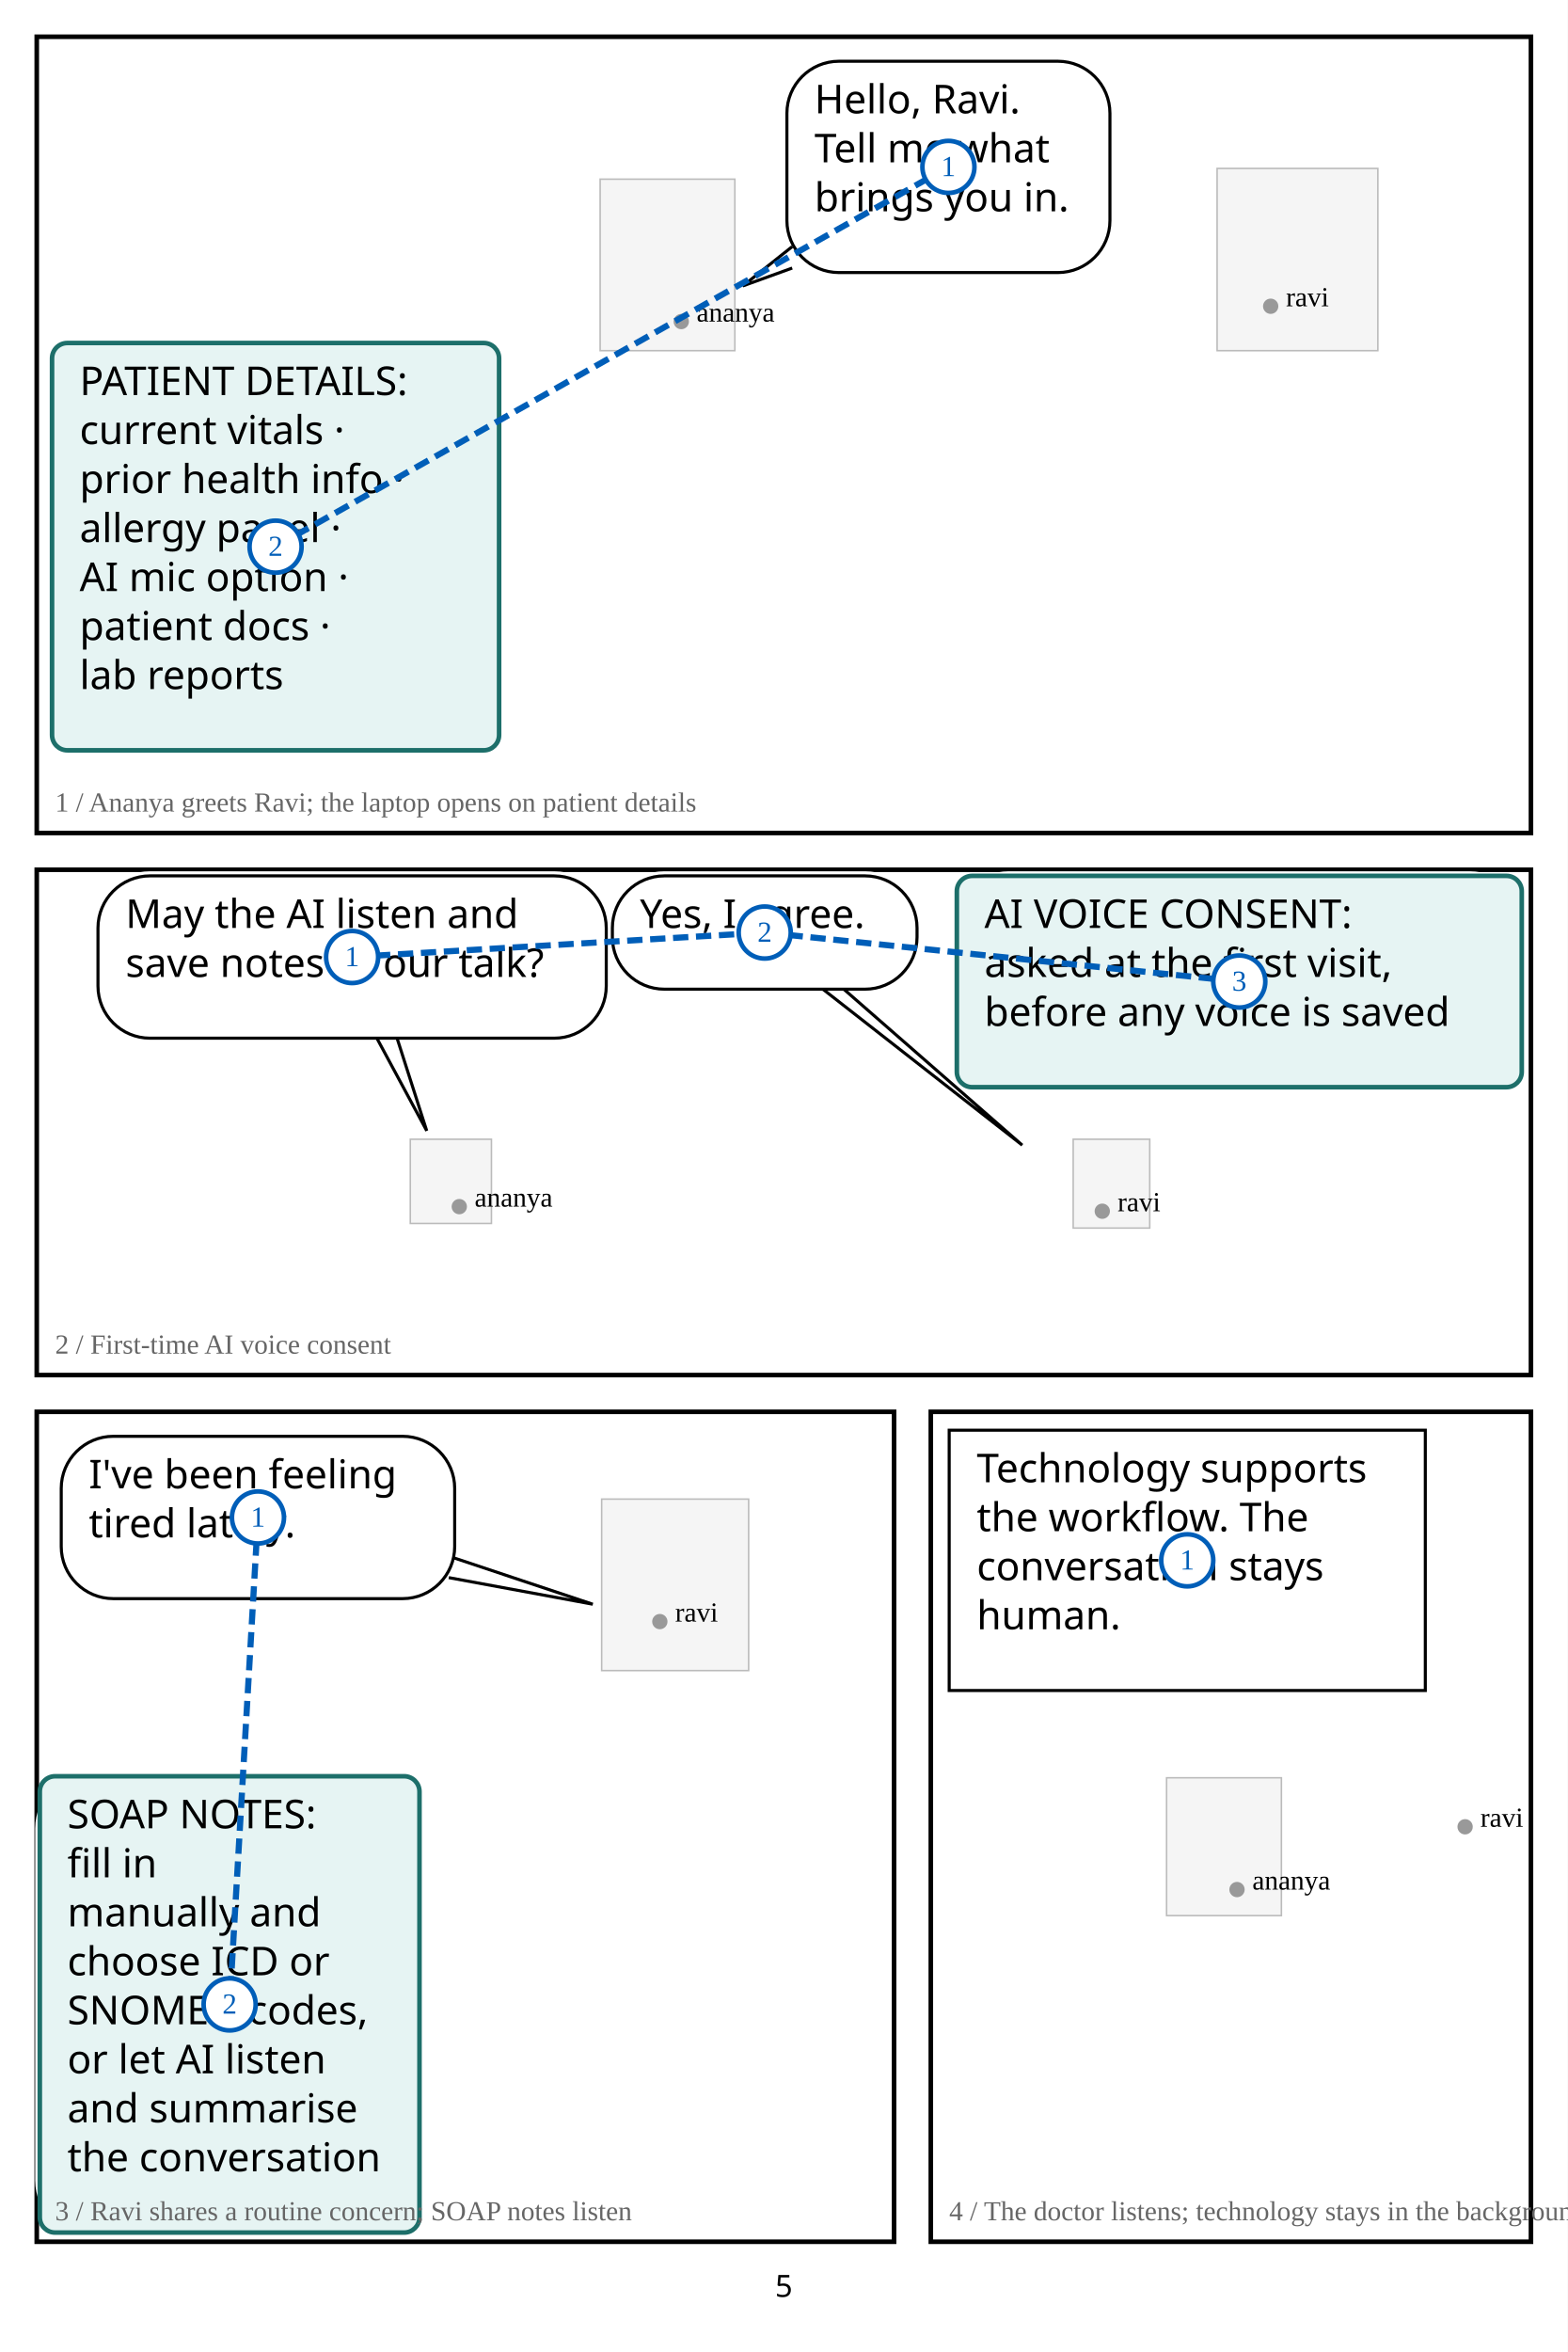
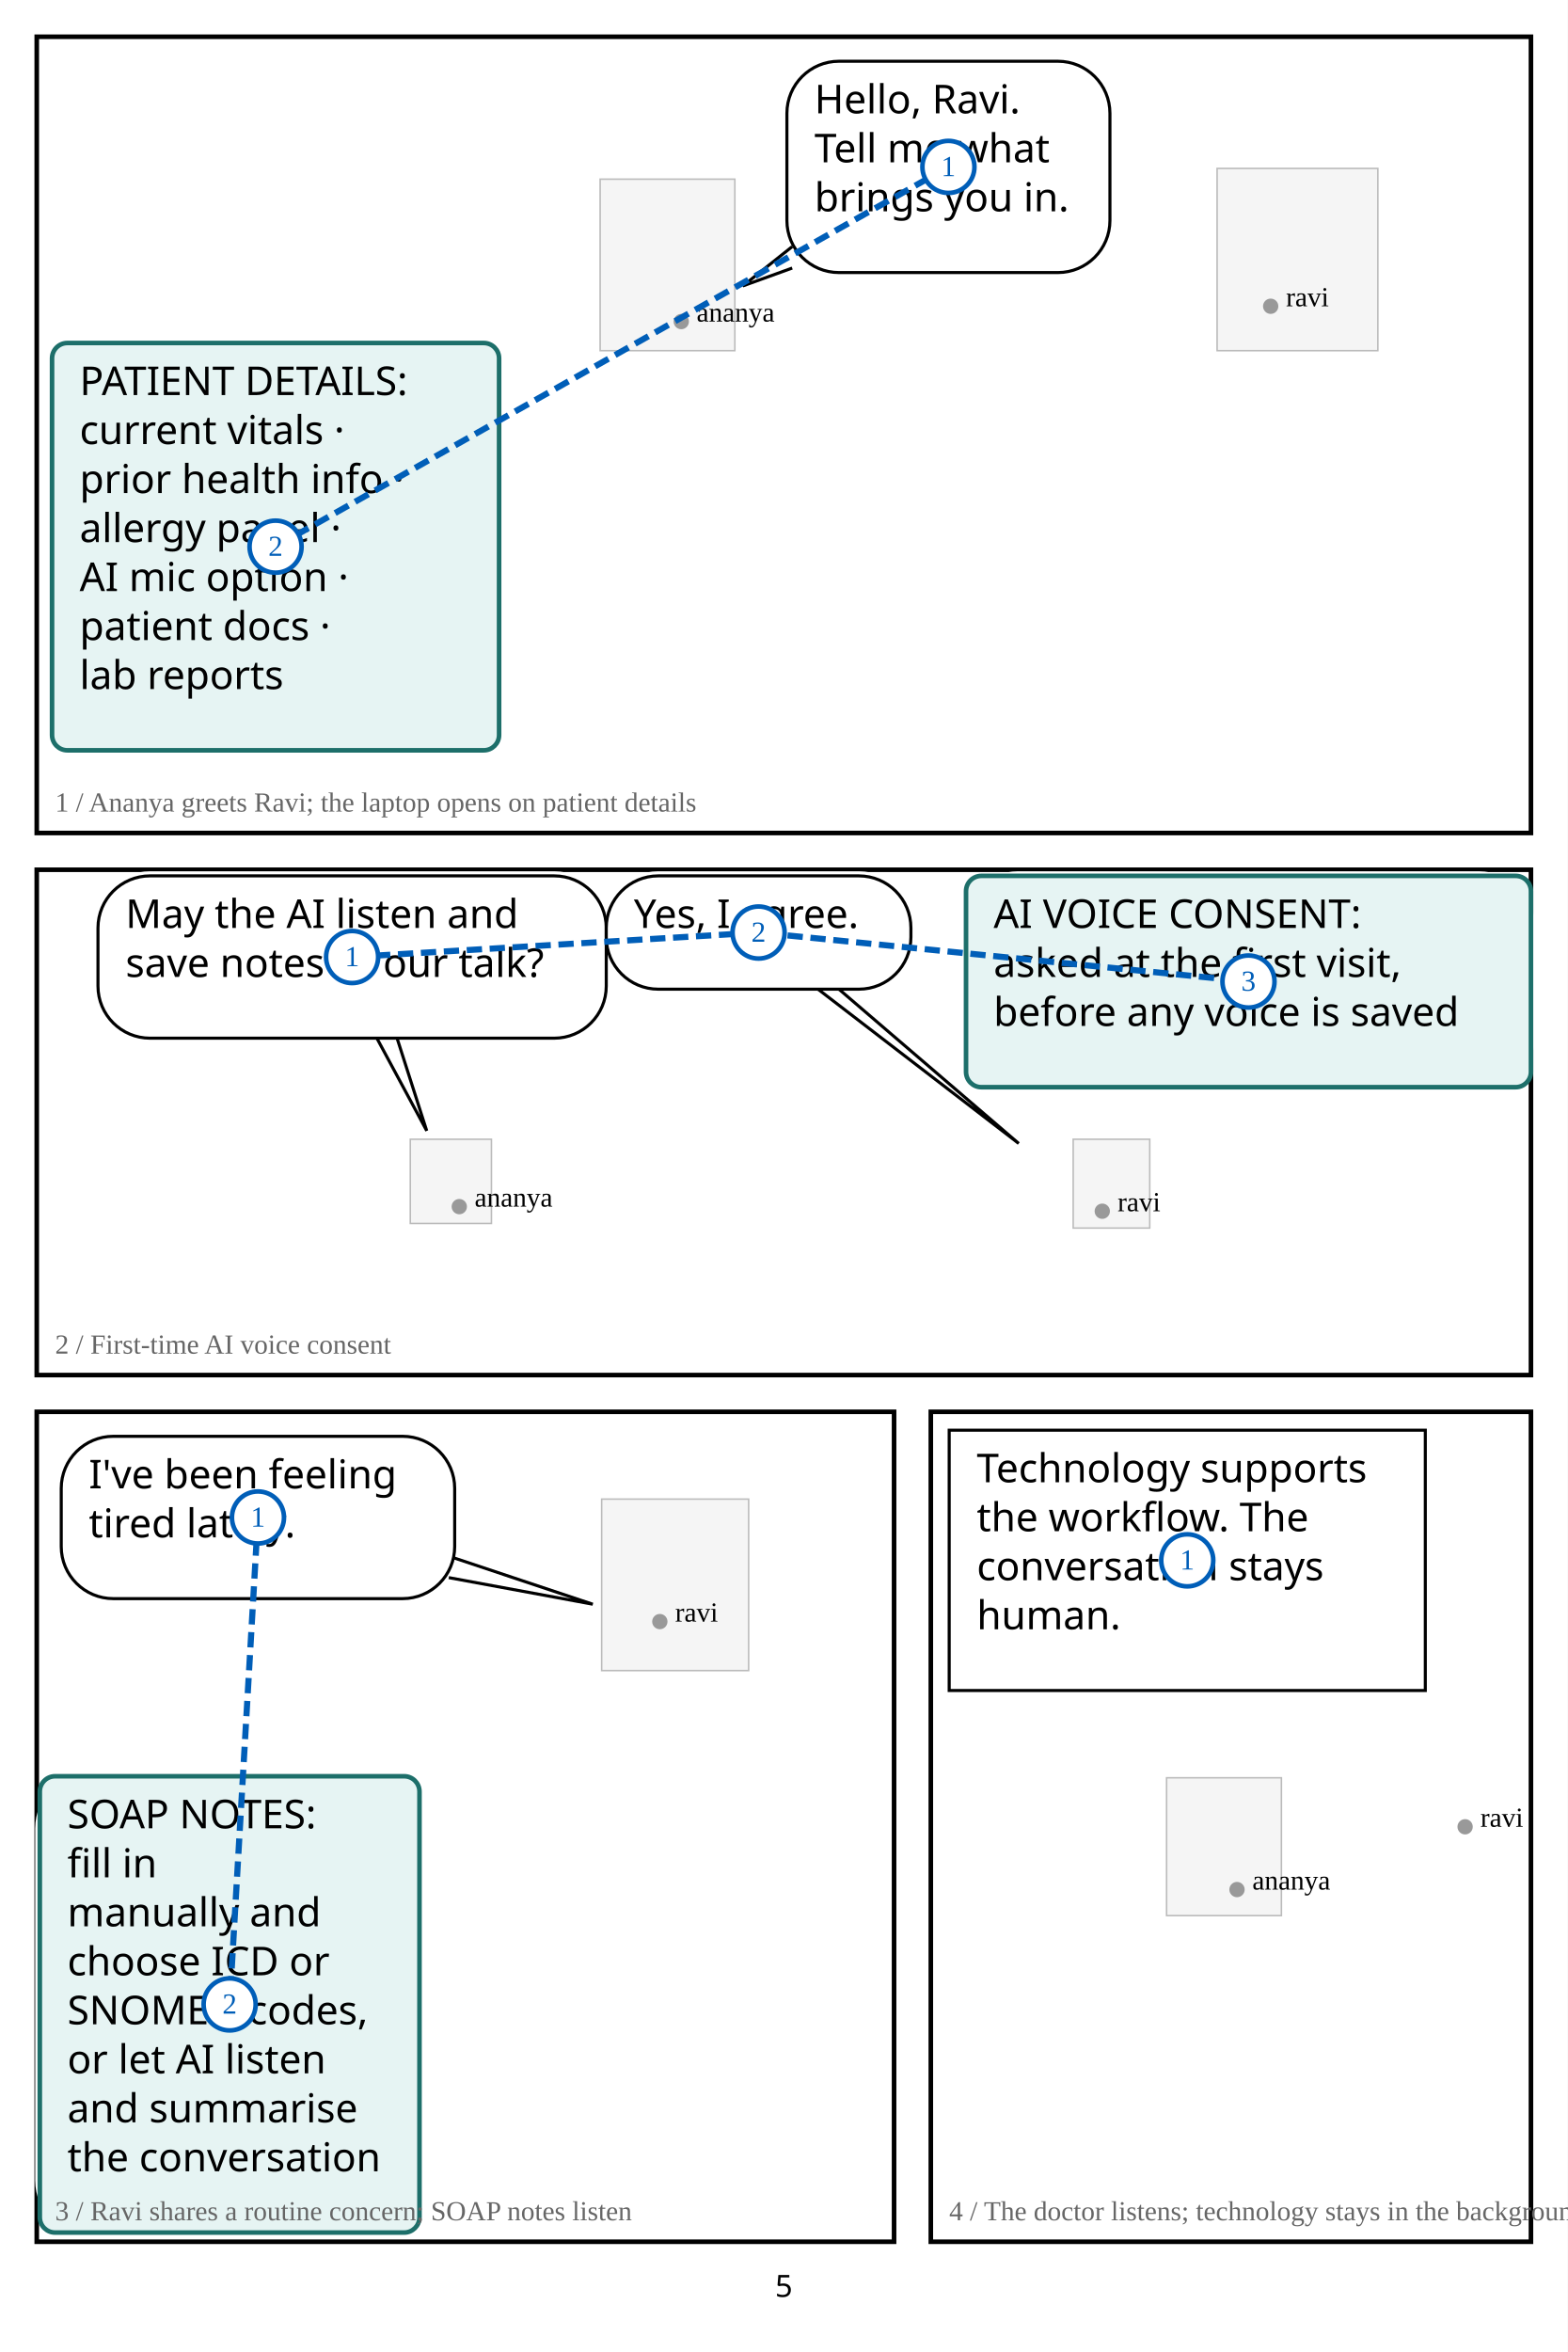
<svg xmlns="http://www.w3.org/2000/svg" width="1024" height="1536" viewBox="0 0 1024 1536">
  <rect width="1024" height="1536" fill="white" />
  <rect x="392" y="117" width="88" height="112" fill="#f5f5f5" stroke="#bbb" />
  <circle cx="445" cy="210" r="5" fill="#999" />
  <text x="455" y="210" font-size="18">ananya</text>
  <rect x="795" y="110" width="105" height="119" fill="#f5f5f5" stroke="#bbb" />
  <circle cx="830" cy="200" r="5" fill="#999" />
  <text x="840" y="200" font-size="18">ravi</text>
  <rect x="24" y="24" width="976" height="520" fill="none" stroke="black" stroke-width="3" />
  <rect x="514" y="40" width="211" height="138" rx="34" fill="white" stroke="white" stroke-width="6" />
  <path d="M 517.462 161.059 L 485.193 186.736 L 517.462 175.059 Z" fill="white" stroke="white" stroke-width="6" stroke-linejoin="round" />
  <rect x="34" y="224" width="292" height="266" rx="34" fill="white" stroke="white" stroke-width="6" />
  <path data-speaker="ananya" d="M 517.462 161.059 L 485.193 186.736 L 517.462 175.059" fill="white" stroke="black" stroke-width="2" />
  <rect x="514" y="40" width="211" height="138" rx="34" fill="white" stroke="black" stroke-width="2" />
  <text x="532" y="74" font-family="Meiryo,MS Gothic,sans-serif" font-size="26" fill="black">Hello, Ravi. </text>
  <text x="532" y="106" font-family="Meiryo,MS Gothic,sans-serif" font-size="26" fill="black">Tell me what </text>
  <text x="532" y="138" font-family="Meiryo,MS Gothic,sans-serif" font-size="26" fill="black">brings you in.</text>
  <rect x="34" y="224" width="292" height="266" rx="10" fill="#e6f4f3" stroke="#1d6f6a" stroke-width="3" />
  <text x="52" y="258" font-family="Meiryo,MS Gothic,sans-serif" font-size="26" fill="black">PATIENT DETAILS: </text>
  <text x="52" y="290" font-family="Meiryo,MS Gothic,sans-serif" font-size="26" fill="black">current vitals · </text>
  <text x="52" y="322" font-family="Meiryo,MS Gothic,sans-serif" font-size="26" fill="black">prior health info · </text>
  <text x="52" y="354" font-family="Meiryo,MS Gothic,sans-serif" font-size="26" fill="black">allergy panel · </text>
  <text x="52" y="386" font-family="Meiryo,MS Gothic,sans-serif" font-size="26" fill="black">AI mic option · </text>
  <text x="52" y="418" font-family="Meiryo,MS Gothic,sans-serif" font-size="26" fill="black">patient docs · </text>
  <text x="52" y="450" font-family="Meiryo,MS Gothic,sans-serif" font-size="26" fill="black">lab reports</text>
  <text x="36" y="530" font-size="18" fill="#666">1 / Ananya greets Ravi; the laptop opens on patient details</text>
  <rect x="268" y="744" width="53" height="55" fill="#f5f5f5" stroke="#bbb" />
  <circle cx="300" cy="788" r="5" fill="#999" />
  <text x="310" y="788" font-size="18">ananya</text>
  <rect x="701" y="744" width="50" height="58" fill="#f5f5f5" stroke="#bbb" />
  <circle cx="720" cy="791" r="5" fill="#999" />
  <text x="730" y="791" font-size="18">ravi</text>
  <rect x="24" y="568" width="976" height="330" fill="none" stroke="black" stroke-width="3" />
  <rect x="64" y="572" width="332" height="106" rx="34" fill="white" stroke="white" stroke-width="6" />
  <path d="M 244.182 674.325 L 278.737 738.487 L 258.182 674.325 Z" fill="white" stroke="white" stroke-width="6" stroke-linejoin="round" />
-   <rect x="400" y="572" width="199" height="74" rx="34" fill="white" stroke="white" stroke-width="6" />
-   <path d="M 534.242 643.454 L 667.723 747.85 L 548.242 643.454 Z" fill="white" stroke="white" stroke-width="6" stroke-linejoin="round" />
-   <rect x="625" y="572" width="369" height="138" rx="34" fill="white" stroke="white" stroke-width="6" />
+   <rect x="396" y="572" width="199" height="74" rx="34" fill="white" stroke="white" stroke-width="6" />
+   <path d="M 531.033 643.481 L 665.428 746.759 L 545.033 643.481 Z" fill="white" stroke="white" stroke-width="6" stroke-linejoin="round" />
+   <rect x="631" y="572" width="369" height="138" rx="34" fill="white" stroke="white" stroke-width="6" />
  <path data-speaker="ananya" d="M 244.182 674.325 L 278.737 738.487 L 258.182 674.325" fill="white" stroke="black" stroke-width="2" />
  <rect x="64" y="572" width="332" height="106" rx="34" fill="white" stroke="black" stroke-width="2" />
  <text x="82" y="606" font-family="Meiryo,MS Gothic,sans-serif" font-size="26" fill="black">May the AI listen and </text>
  <text x="82" y="638" font-family="Meiryo,MS Gothic,sans-serif" font-size="26" fill="black">save notes of our talk?</text>
-   <path data-speaker="ravi" d="M 534.242 643.454 L 667.723 747.85 L 548.242 643.454" fill="white" stroke="black" stroke-width="2" />
-   <rect x="400" y="572" width="199" height="74" rx="34" fill="white" stroke="black" stroke-width="2" />
-   <text x="418" y="606" font-family="Meiryo,MS Gothic,sans-serif" font-size="26" fill="black">Yes, I agree.</text>
-   <rect x="625" y="572" width="369" height="138" rx="10" fill="#e6f4f3" stroke="#1d6f6a" stroke-width="3" />
-   <text x="643" y="606" font-family="Meiryo,MS Gothic,sans-serif" font-size="26" fill="black">AI VOICE CONSENT: </text>
-   <text x="643" y="638" font-family="Meiryo,MS Gothic,sans-serif" font-size="26" fill="black">asked at the first visit, </text>
-   <text x="643" y="670" font-family="Meiryo,MS Gothic,sans-serif" font-size="26" fill="black">before any voice is saved</text>
+   <path data-speaker="ravi" d="M 531.033 643.481 L 665.428 746.759 L 545.033 643.481" fill="white" stroke="black" stroke-width="2" />
+   <rect x="396" y="572" width="199" height="74" rx="34" fill="white" stroke="black" stroke-width="2" />
+   <text x="414" y="606" font-family="Meiryo,MS Gothic,sans-serif" font-size="26" fill="black">Yes, I agree.</text>
+   <rect x="631" y="572" width="369" height="138" rx="10" fill="#e6f4f3" stroke="#1d6f6a" stroke-width="3" />
+   <text x="649" y="606" font-family="Meiryo,MS Gothic,sans-serif" font-size="26" fill="black">AI VOICE CONSENT: </text>
+   <text x="649" y="638" font-family="Meiryo,MS Gothic,sans-serif" font-size="26" fill="black">asked at the first visit, </text>
+   <text x="649" y="670" font-family="Meiryo,MS Gothic,sans-serif" font-size="26" fill="black">before any voice is saved</text>
  <text x="36" y="884" font-size="18" fill="#666">2 / First-time AI voice consent</text>
  <rect x="393" y="979" width="96" height="112" fill="#f5f5f5" stroke="#bbb" />
  <circle cx="431" cy="1059" r="5" fill="#999" />
  <text x="441" y="1059" font-size="18">ravi</text>
  <rect x="24" y="922" width="560" height="542" fill="none" stroke="black" stroke-width="3" />
  <rect x="40" y="938" width="257" height="106" rx="34" fill="white" stroke="white" stroke-width="6" />
  <path d="M 293.128 1016.285 L 387.192 1047.652 L 293.128 1030.285 Z" fill="white" stroke="white" stroke-width="6" stroke-linejoin="round" />
  <rect x="26" y="1160" width="248" height="298" rx="34" fill="white" stroke="white" stroke-width="6" />
  <path data-speaker="ravi" d="M 293.128 1016.285 L 387.192 1047.652 L 293.128 1030.285" fill="white" stroke="black" stroke-width="2" />
  <rect x="40" y="938" width="257" height="106" rx="34" fill="white" stroke="black" stroke-width="2" />
  <text x="58" y="972" font-family="Meiryo,MS Gothic,sans-serif" font-size="26" fill="black">I've been feeling </text>
  <text x="58" y="1004" font-family="Meiryo,MS Gothic,sans-serif" font-size="26" fill="black">tired lately.</text>
  <rect x="26" y="1160" width="248" height="298" rx="10" fill="#e6f4f3" stroke="#1d6f6a" stroke-width="3" />
  <text x="44" y="1194" font-family="Meiryo,MS Gothic,sans-serif" font-size="26" fill="black">SOAP NOTES: </text>
  <text x="44" y="1226" font-family="Meiryo,MS Gothic,sans-serif" font-size="26" fill="black">fill in </text>
  <text x="44" y="1258" font-family="Meiryo,MS Gothic,sans-serif" font-size="26" fill="black">manually and </text>
  <text x="44" y="1290" font-family="Meiryo,MS Gothic,sans-serif" font-size="26" fill="black">choose ICD or </text>
  <text x="44" y="1322" font-family="Meiryo,MS Gothic,sans-serif" font-size="26" fill="black">SNOMED codes, </text>
  <text x="44" y="1354" font-family="Meiryo,MS Gothic,sans-serif" font-size="26" fill="black">or let AI listen </text>
  <text x="44" y="1386" font-family="Meiryo,MS Gothic,sans-serif" font-size="26" fill="black">and summarise </text>
  <text x="44" y="1418" font-family="Meiryo,MS Gothic,sans-serif" font-size="26" fill="black">the conversation</text>
  <text x="36" y="1450" font-size="18" fill="#666">3 / Ravi shares a routine concern; SOAP notes listen</text>
  <rect x="762" y="1161" width="75" height="90" fill="#f5f5f5" stroke="#bbb" />
  <circle cx="808" cy="1234" r="5" fill="#999" />
  <text x="818" y="1234" font-size="18">ananya</text>
  <circle cx="957" cy="1193" r="5" fill="#999" />
  <text x="967" y="1193" font-size="18">ravi</text>
  <rect x="608" y="922" width="392" height="542" fill="none" stroke="black" stroke-width="3" />
  <rect x="620" y="934" width="311" height="170" rx="34" fill="white" stroke="white" stroke-width="6" />
  <rect x="620" y="934" width="311" height="170" fill="white" stroke="black" stroke-width="2" />
  <text x="638" y="968" font-family="Meiryo,MS Gothic,sans-serif" font-size="26" fill="black">Technology supports </text>
  <text x="638" y="1000" font-family="Meiryo,MS Gothic,sans-serif" font-size="26" fill="black">the workflow. The </text>
  <text x="638" y="1032" font-family="Meiryo,MS Gothic,sans-serif" font-size="26" fill="black">conversation stays </text>
  <text x="638" y="1064" font-family="Meiryo,MS Gothic,sans-serif" font-size="26" fill="black">human.</text>
  <text x="620" y="1450" font-size="18" fill="#666">4 / The doctor listens; technology stays in the background</text>
  <text x="512" y="1500" text-anchor="middle" font-family="sans-serif" font-size="20">5</text>
  <polyline points="619.5,109 180,357" fill="none" stroke="#005eb8" stroke-width="4" stroke-dasharray="10 5" />
  <circle cx="619.5" cy="109" r="17" fill="white" stroke="#005eb8" stroke-width="3" />
  <text x="619.5" y="115" text-anchor="middle" font-size="19" fill="#005eb8">1</text>
  <circle cx="180" cy="357" r="17" fill="white" stroke="#005eb8" stroke-width="3" />
  <text x="180" y="363" text-anchor="middle" font-size="19" fill="#005eb8">2</text>
-   <polyline points="230,625 499.5,609 809.5,641" fill="none" stroke="#005eb8" stroke-width="4" stroke-dasharray="10 5" />
+   <polyline points="230,625 495.5,609 815.5,641" fill="none" stroke="#005eb8" stroke-width="4" stroke-dasharray="10 5" />
  <circle cx="230" cy="625" r="17" fill="white" stroke="#005eb8" stroke-width="3" />
  <text x="230" y="631" text-anchor="middle" font-size="19" fill="#005eb8">1</text>
-   <circle cx="499.5" cy="609" r="17" fill="white" stroke="#005eb8" stroke-width="3" />
-   <text x="499.5" y="615" text-anchor="middle" font-size="19" fill="#005eb8">2</text>
-   <circle cx="809.5" cy="641" r="17" fill="white" stroke="#005eb8" stroke-width="3" />
-   <text x="809.5" y="647" text-anchor="middle" font-size="19" fill="#005eb8">3</text>
+   <circle cx="495.5" cy="609" r="17" fill="white" stroke="#005eb8" stroke-width="3" />
+   <text x="495.5" y="615" text-anchor="middle" font-size="19" fill="#005eb8">2</text>
+   <circle cx="815.5" cy="641" r="17" fill="white" stroke="#005eb8" stroke-width="3" />
+   <text x="815.5" y="647" text-anchor="middle" font-size="19" fill="#005eb8">3</text>
  <polyline points="168.5,991 150,1309" fill="none" stroke="#005eb8" stroke-width="4" stroke-dasharray="10 5" />
  <circle cx="168.5" cy="991" r="17" fill="white" stroke="#005eb8" stroke-width="3" />
  <text x="168.5" y="997" text-anchor="middle" font-size="19" fill="#005eb8">1</text>
  <circle cx="150" cy="1309" r="17" fill="white" stroke="#005eb8" stroke-width="3" />
  <text x="150" y="1315" text-anchor="middle" font-size="19" fill="#005eb8">2</text>
  <circle cx="775.5" cy="1019" r="17" fill="white" stroke="#005eb8" stroke-width="3" />
  <text x="775.5" y="1025" text-anchor="middle" font-size="19" fill="#005eb8">1</text>
</svg>
